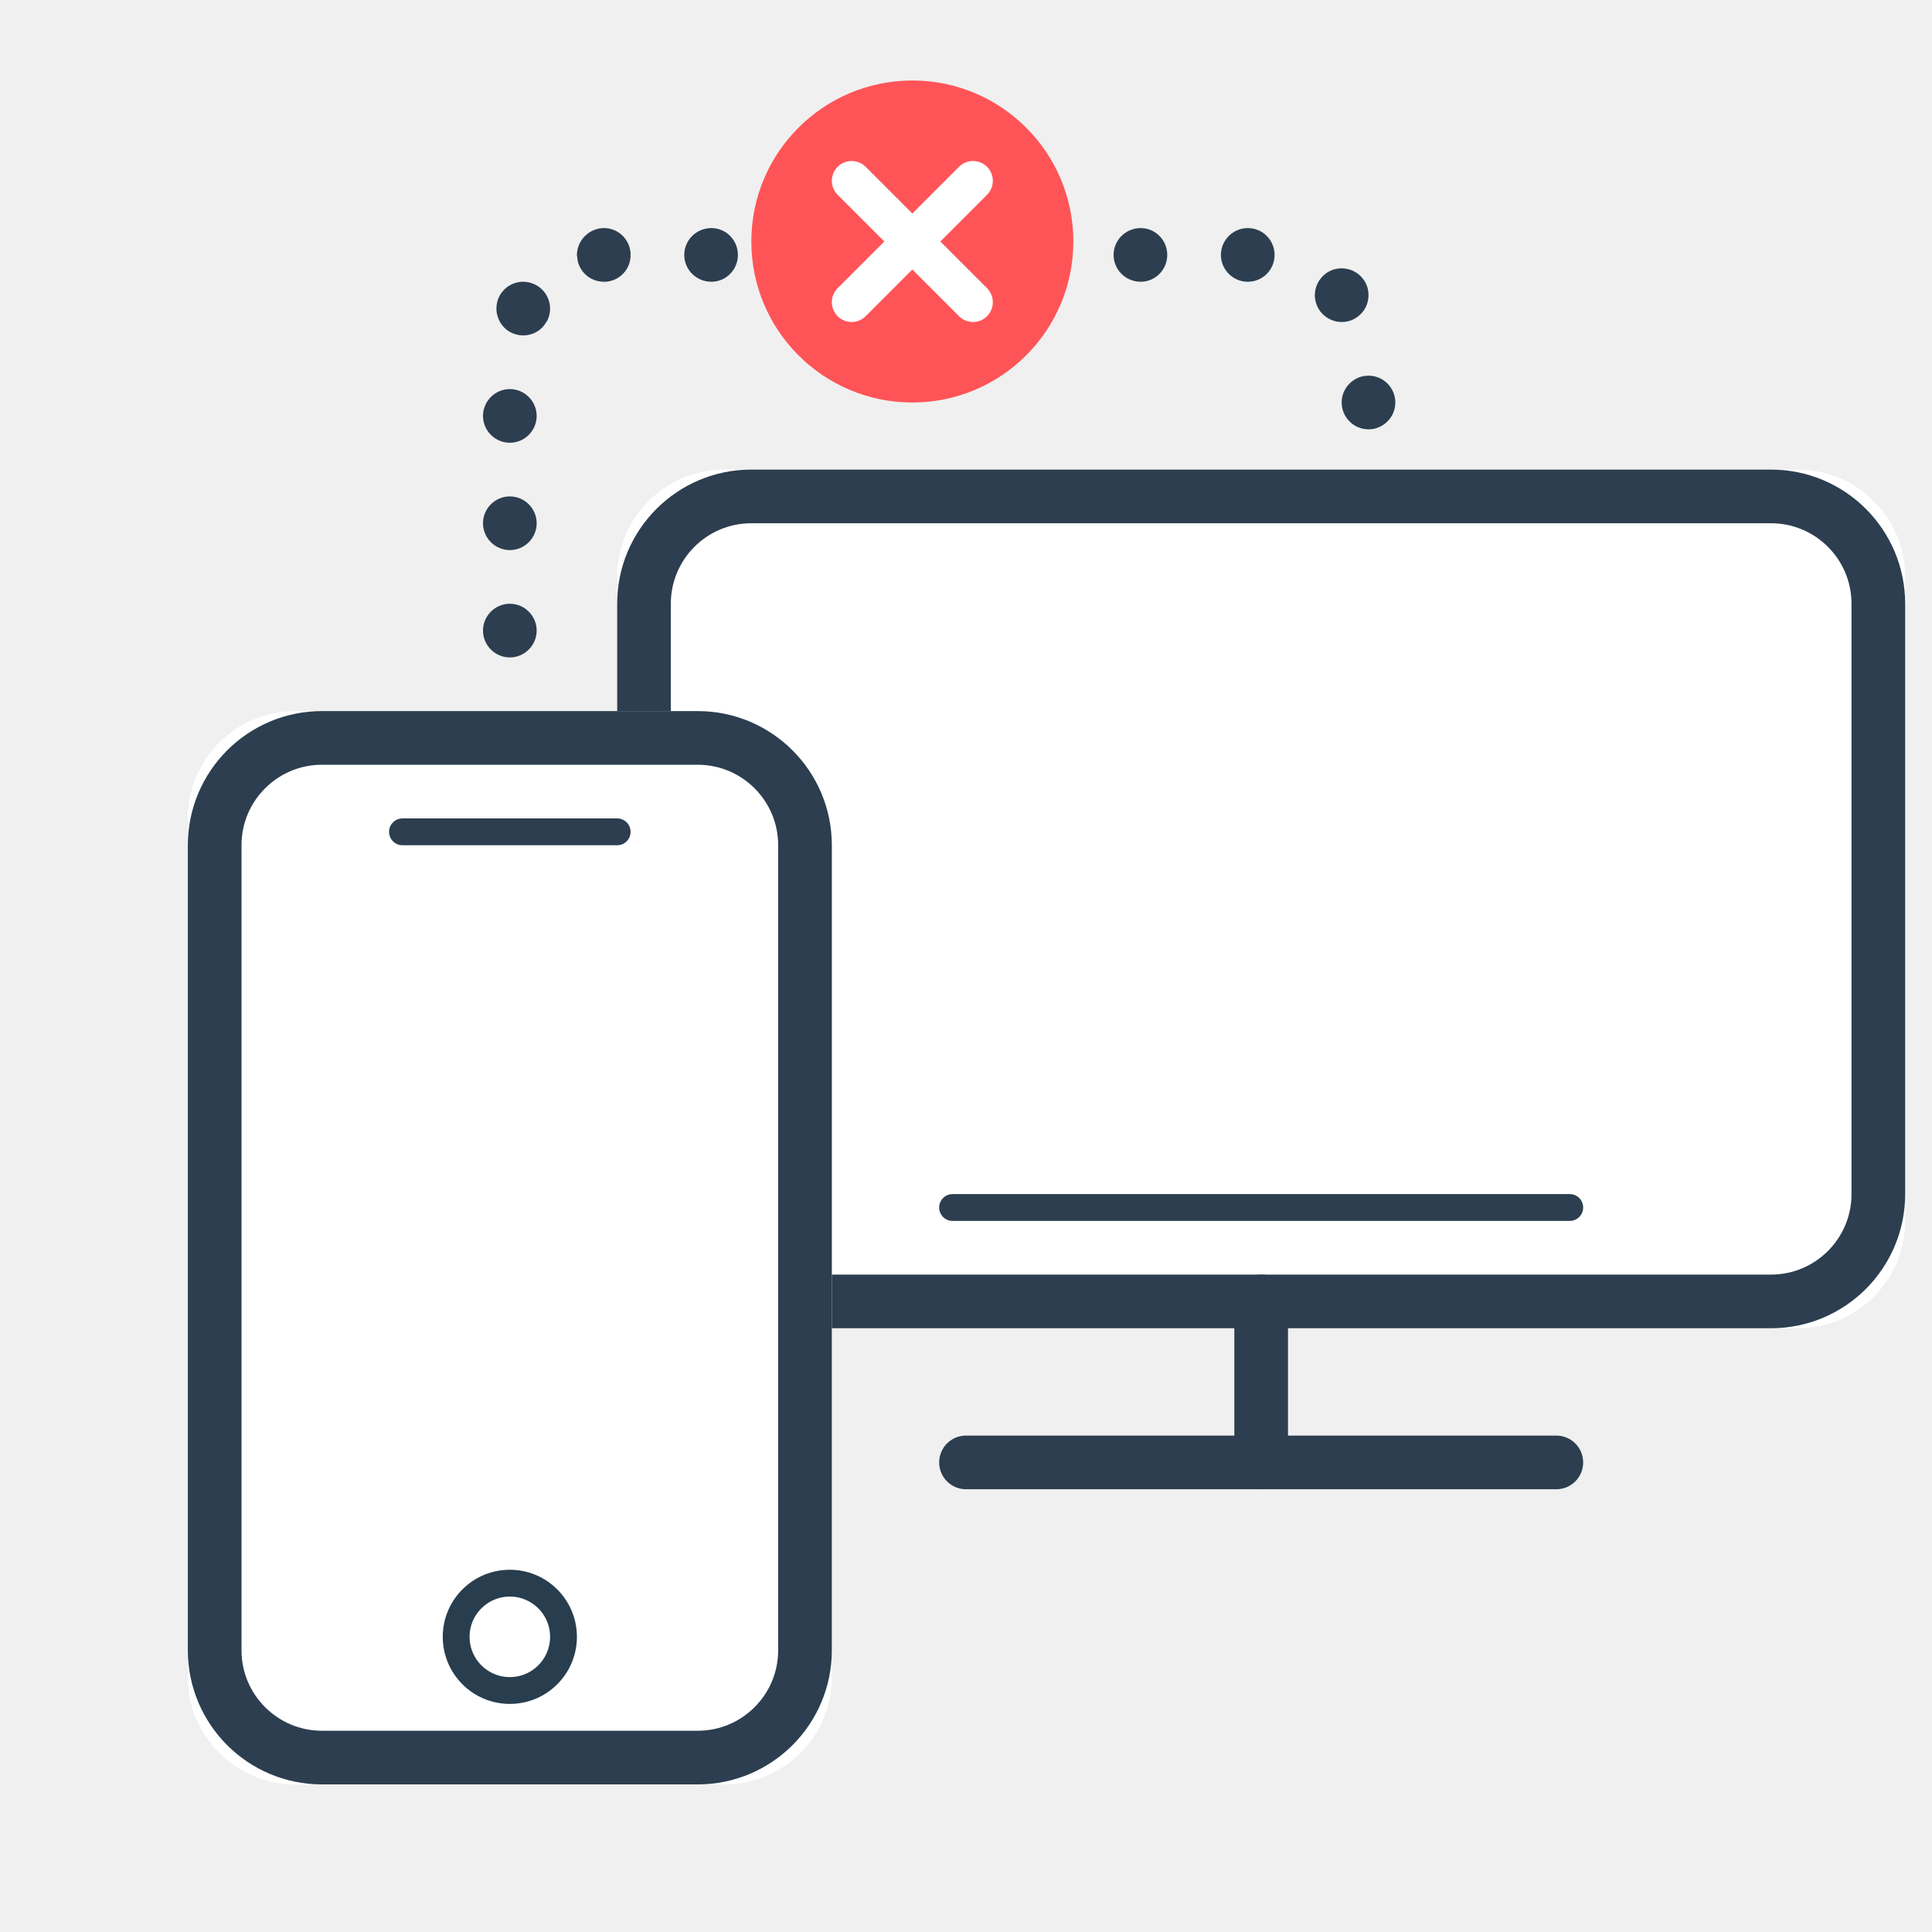
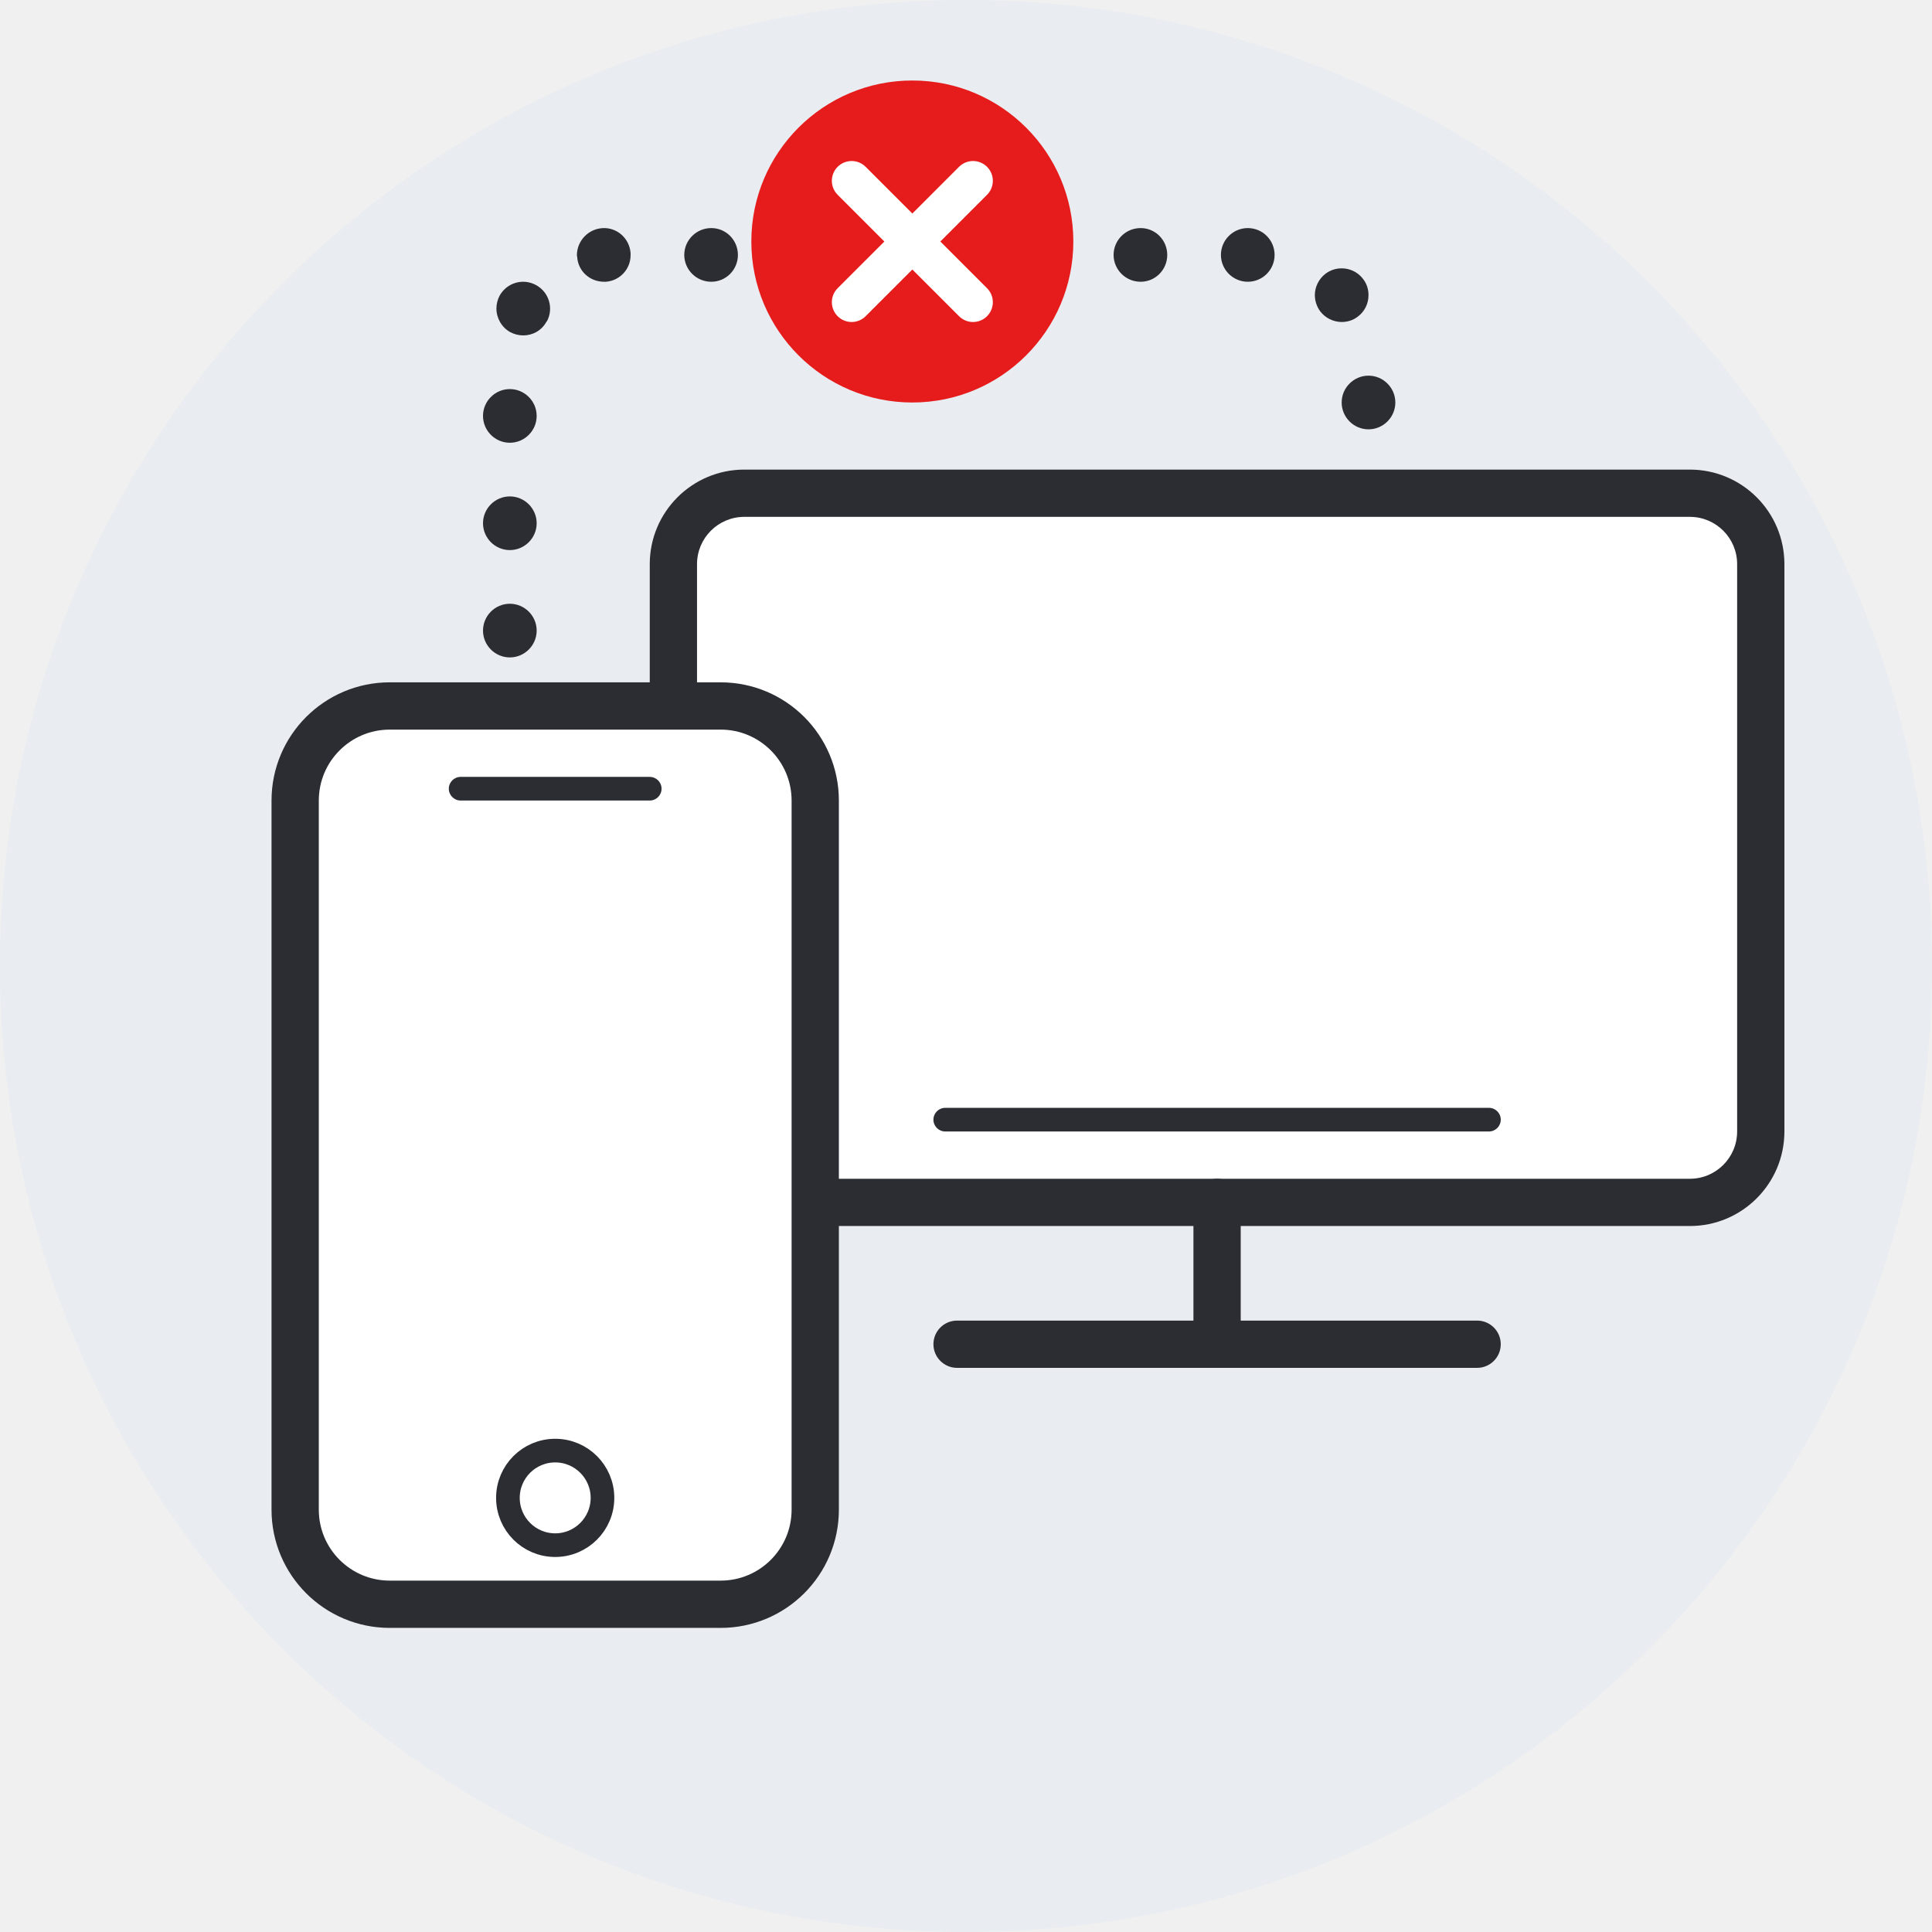
- <svg xmlns="http://www.w3.org/2000/svg" xmlns:xlink="http://www.w3.org/1999/xlink" width="144" height="144">
-   <defs>
-     <rect id="A" width="96" height="64" rx="8" />
-     <rect id="B" width="48" height="80" rx="8" />
-     <circle id="C" cx="24" cy="69" r="5" />
-   </defs>
-   <g fill="none" fill-rule="evenodd">
-     <g transform="translate(46 35)">
-       <use fill="#fff" xlink:href="#A" />
-       <rect stroke="#2c3e4f" stroke-width="4" x="2" y="2" width="92" height="60" rx="8" />
-       <g fill="#2c3e4f">
-         <rect x="24" y="72" width="48" height="4" rx="2" />
-         <path d="M25 54h46a1 1 0 1 1 0 2H25a1 1 0 1 1 0-2z" />
-         <rect x="46" y="60" width="4" height="16" rx="2" />
-       </g>
-     </g>
-     <g transform="translate(14 53)">
-       <use fill="#fff" xlink:href="#B" />
-       <rect stroke="#2c3e4f" stroke-width="4" x="2" y="2" width="44" height="76" rx="8" />
-       <use fill="#fff" xlink:href="#C" />
-       <circle stroke="#283e4f" stroke-width="2" cx="24" cy="69" r="4" />
-       <rect fill="#2c3e4f" x="15" y="8" width="18" height="2" rx="1" />
-     </g>
-     <path d="M51 19c0-1.1.9-2 2.02-2 1.1 0 1.98.9 1.98 2s-.88 2-1.98 2C51.9 21 51 20.1 51 19m8 0c0-1.1.9-2 2-2 1.12 0 2 .9 2 2s-.88 2-2 2c-1.1 0-2-.9-2-2m8 0c0-1.1.88-2 1.98-2 1.12 0 2.02.9 2.02 2s-.9 2-2.02 2c-1.1 0-1.98-.9-1.98-2m8 0c0-1.1.9-2 2-2 1.12 0 2 .9 2 2s-.88 2-2 2c-1.1 0-2-.9-2-2m8 0c0-1.1.9-2 2.02-2 1.1 0 1.98.9 1.98 2s-.88 2-1.98 2C83.9 21 83 20.1 83 19m8 0c0-1.1.9-2 2-2 1.12 0 2 .9 2 2s-.88 2-2 2c-1.1 0-2-.9-2-2m-47.98.142c-.02-.04-.02-.1-.02-.16.02-1.018.82-1.897 1.88-1.977 1.1-.08 2.04.76 2.12 1.858v.16c0 1.038-.8 1.897-1.84 1.977h-.14c-1.06 0-1.94-.8-2-1.858M98.398 23.2C98.14 22.84 98 22.42 98 22c0-.6.28-1.202.8-1.602.88-.66 2.14-.48 2.8.4.28.36.4.78.4 1.2 0 .62-.28 1.222-.8 1.602-.36.28-.78.4-1.2.4-.602 0-1.2-.28-1.602-.8M38.04 24.76c-.66-.36-1.04-1.063-1.04-1.764 0-.32.08-.66.24-.962.54-.962 1.74-1.323 2.72-.782.66.36 1.04 1.042 1.04 1.764 0 .32-.08.64-.24.942h-.02C40.38 24.638 39.7 25 39 25c-.32 0-.66-.08-.96-.24M100 30c0-1.1.9-2 2-2s2 .9 2 2-.9 2-2 2-2-.9-2-2m-64 1c0-1.1.9-2 2-2s2 .9 2 2-.9 2-2 2-2-.9-2-2m0 8c0-1.1.9-2 2-2s2 .9 2 2-.9 2-2 2-2-.9-2-2m0 8c0-1.1.9-2 2-2s2 .9 2 2-.9 2-2 2-2-.9-2-2" fill="#2c3e4f" />
-     <circle fill="#ff5457" cx="68" cy="18" r="12" />
-     <path d="M65.914 18l-3.482 3.48a1.48 1.48 0 0 0 0 2.088c.577.576 1.51.576 2.087 0L68 20.086l3.48 3.482a1.48 1.48 0 0 0 2.088 0c.576-.577.576-1.51 0-2.087L70.086 18l3.482-3.48a1.48 1.48 0 0 0 0-2.088c-.577-.576-1.51-.576-2.087 0L68 15.914l-3.48-3.482a1.48 1.48 0 0 0-2.088 0c-.576.577-.576 1.51 0 2.087L65.914 18z" fill="#fff" />
+ <svg xmlns="http://www.w3.org/2000/svg" width="144" height="144" fill="none">
+   <path d="M72 144c39.765 0 72-32.235 72-72S111.765 0 72 0 0 32.236 0 72s32.236 72 72 72z" fill="#e9ecf0" />
+   <path d="M125.953 35H55.476a7.05 7.05 0 0 0-7.048 7.048v42.286a7.05 7.05 0 0 0 7.048 7.048h70.477A7.05 7.05 0 0 0 133 84.333V42.048A7.05 7.05 0 0 0 125.953 35z" fill="#fff" />
+   <g fill="#2b2d33">
+     <path d="M55.476 38.524c-1.946 0-3.524 1.578-3.524 3.524v42.286c0 1.946 1.578 3.524 3.524 3.524h70.477c1.946 0 3.523-1.578 3.523-3.524V42.048c0-1.946-1.577-3.524-3.523-3.524H55.476zm0-3.524h70.477A7.05 7.05 0 0 1 133 42.048v42.286a7.05 7.05 0 0 1-7.047 7.048H55.476a7.05 7.05 0 0 1-7.048-7.048V42.048A7.05 7.05 0 0 1 55.476 35zm54.62 63.429H71.334a1.761 1.761 0 1 0 0 3.523h38.762a1.761 1.761 0 1 0 0-3.523z" />
+     <path fill-rule="evenodd" d="M70.453 82.572h40.524a.88.88 0 1 1 0 1.762H70.453a.88.88 0 1 1 0-1.762z" />
+     <path d="M92.476 89.619a1.76 1.76 0 1 0-3.524 0v10.572a1.76 1.76 0 1 0 3.524 0V89.619z" />
  </g>
+   <g fill="#fff" stroke="#2b2d33">
+     <path d="M53.714 52.619H29.048A7.05 7.05 0 0 0 22 59.667v52.857a7.05 7.05 0 0 0 7.048 7.048h24.667a7.05 7.05 0 0 0 7.048-7.048V59.667a7.05 7.05 0 0 0-7.048-7.048z" stroke-width="3.524" />
+     <path d="M41.381 115.167c1.946 0 3.524-1.578 3.524-3.524s-1.578-3.524-3.524-3.524-3.524 1.578-3.524 3.524 1.578 3.524 3.524 3.524z" stroke-width="1.762" />
+   </g>
+   <g fill="#2b2d33">
+     <path d="M48.428 57.905H34.333a.88.88 0 1 0 0 1.762h14.095a.88.88 0 1 0 0-1.762z" />
+     <path fill-rule="evenodd" d="M51 19a2.01 2.01 0 0 1 2.02-2c1.1 0 1.98.9 1.98 2s-.88 2-1.98 2A2.01 2.01 0 0 1 51 19zm8 0c0-1.1.9-2 2-2 1.12 0 2 .9 2 2s-.88 2-2 2c-1.1 0-2-.9-2-2zm8 0c0-1.1.88-2 1.98-2A2.01 2.01 0 0 1 71 19a2.01 2.01 0 0 1-2.02 2c-1.1 0-1.98-.9-1.98-2zm8 0c0-1.1.9-2 2-2 1.12 0 2 .9 2 2s-.88 2-2 2c-1.1 0-2-.9-2-2zm8 0a2.01 2.01 0 0 1 2.02-2c1.1 0 1.98.9 1.98 2s-.88 2-1.98 2A2.01 2.01 0 0 1 83 19zm8 0c0-1.1.9-2 2-2 1.12 0 2 .9 2 2s-.88 2-2 2c-1.1 0-2-.9-2-2zm-47.98.142c-.02-.04-.02-.1-.02-.16.02-1.019.82-1.898 1.88-1.977 1.1-.08 2.04.759 2.12 1.858v.16c0 1.039-.8 1.898-1.84 1.977h-.14c-1.06 0-1.94-.799-2-1.858zM98.398 23.2A2.07 2.07 0 0 1 98 21.999c0-.6.28-1.201.8-1.601.88-.66 2.14-.48 2.8.4.28.36.4.78.4 1.201 0 .62-.28 1.221-.8 1.601-.36.28-.78.4-1.2.4a2.03 2.03 0 0 1-1.602-.8zM38.04 24.76c-.66-.361-1.04-1.062-1.04-1.764 0-.321.08-.661.24-.962.54-.962 1.74-1.323 2.72-.782a2 2 0 0 1 .8 2.706h-.02C40.38 24.639 39.7 25 39 25c-.32 0-.66-.08-.96-.241zM100 30c0-1.1.9-2 2-2s2 .9 2 2-.9 2-2 2-2-.9-2-2zm-64 1c0-1.1.9-2 2-2s2 .9 2 2-.9 2-2 2-2-.9-2-2zm0 8c0-1.1.9-2 2-2s2 .9 2 2-.9 2-2 2-2-.9-2-2zm0 8c0-1.1.9-2 2-2s2 .9 2 2-.9 2-2 2-2-.9-2-2z" />
+   </g>
+   <path d="M68 30c6.627 0 12-5.373 12-12S74.627 6 68 6s-12 5.373-12 12 5.373 12 12 12z" fill="#e61c1c" />
+   <path fill-rule="evenodd" d="M73.568 12.433c.576.576.576 1.51 0 2.086l-3.481 3.482 3.481 3.481c.576.576.576 1.51 0 2.086s-1.51.576-2.086 0l-3.481-3.481-3.482 3.481c-.576.576-1.51.576-2.086 0s-.576-1.51 0-2.086l3.482-3.481-3.482-3.482c-.576-.576-.576-1.51 0-2.086s1.51-.576 2.086 0l3.482 3.482 3.481-3.482c.576-.576 1.51-.576 2.086 0z" fill="#fff" />
</svg>
